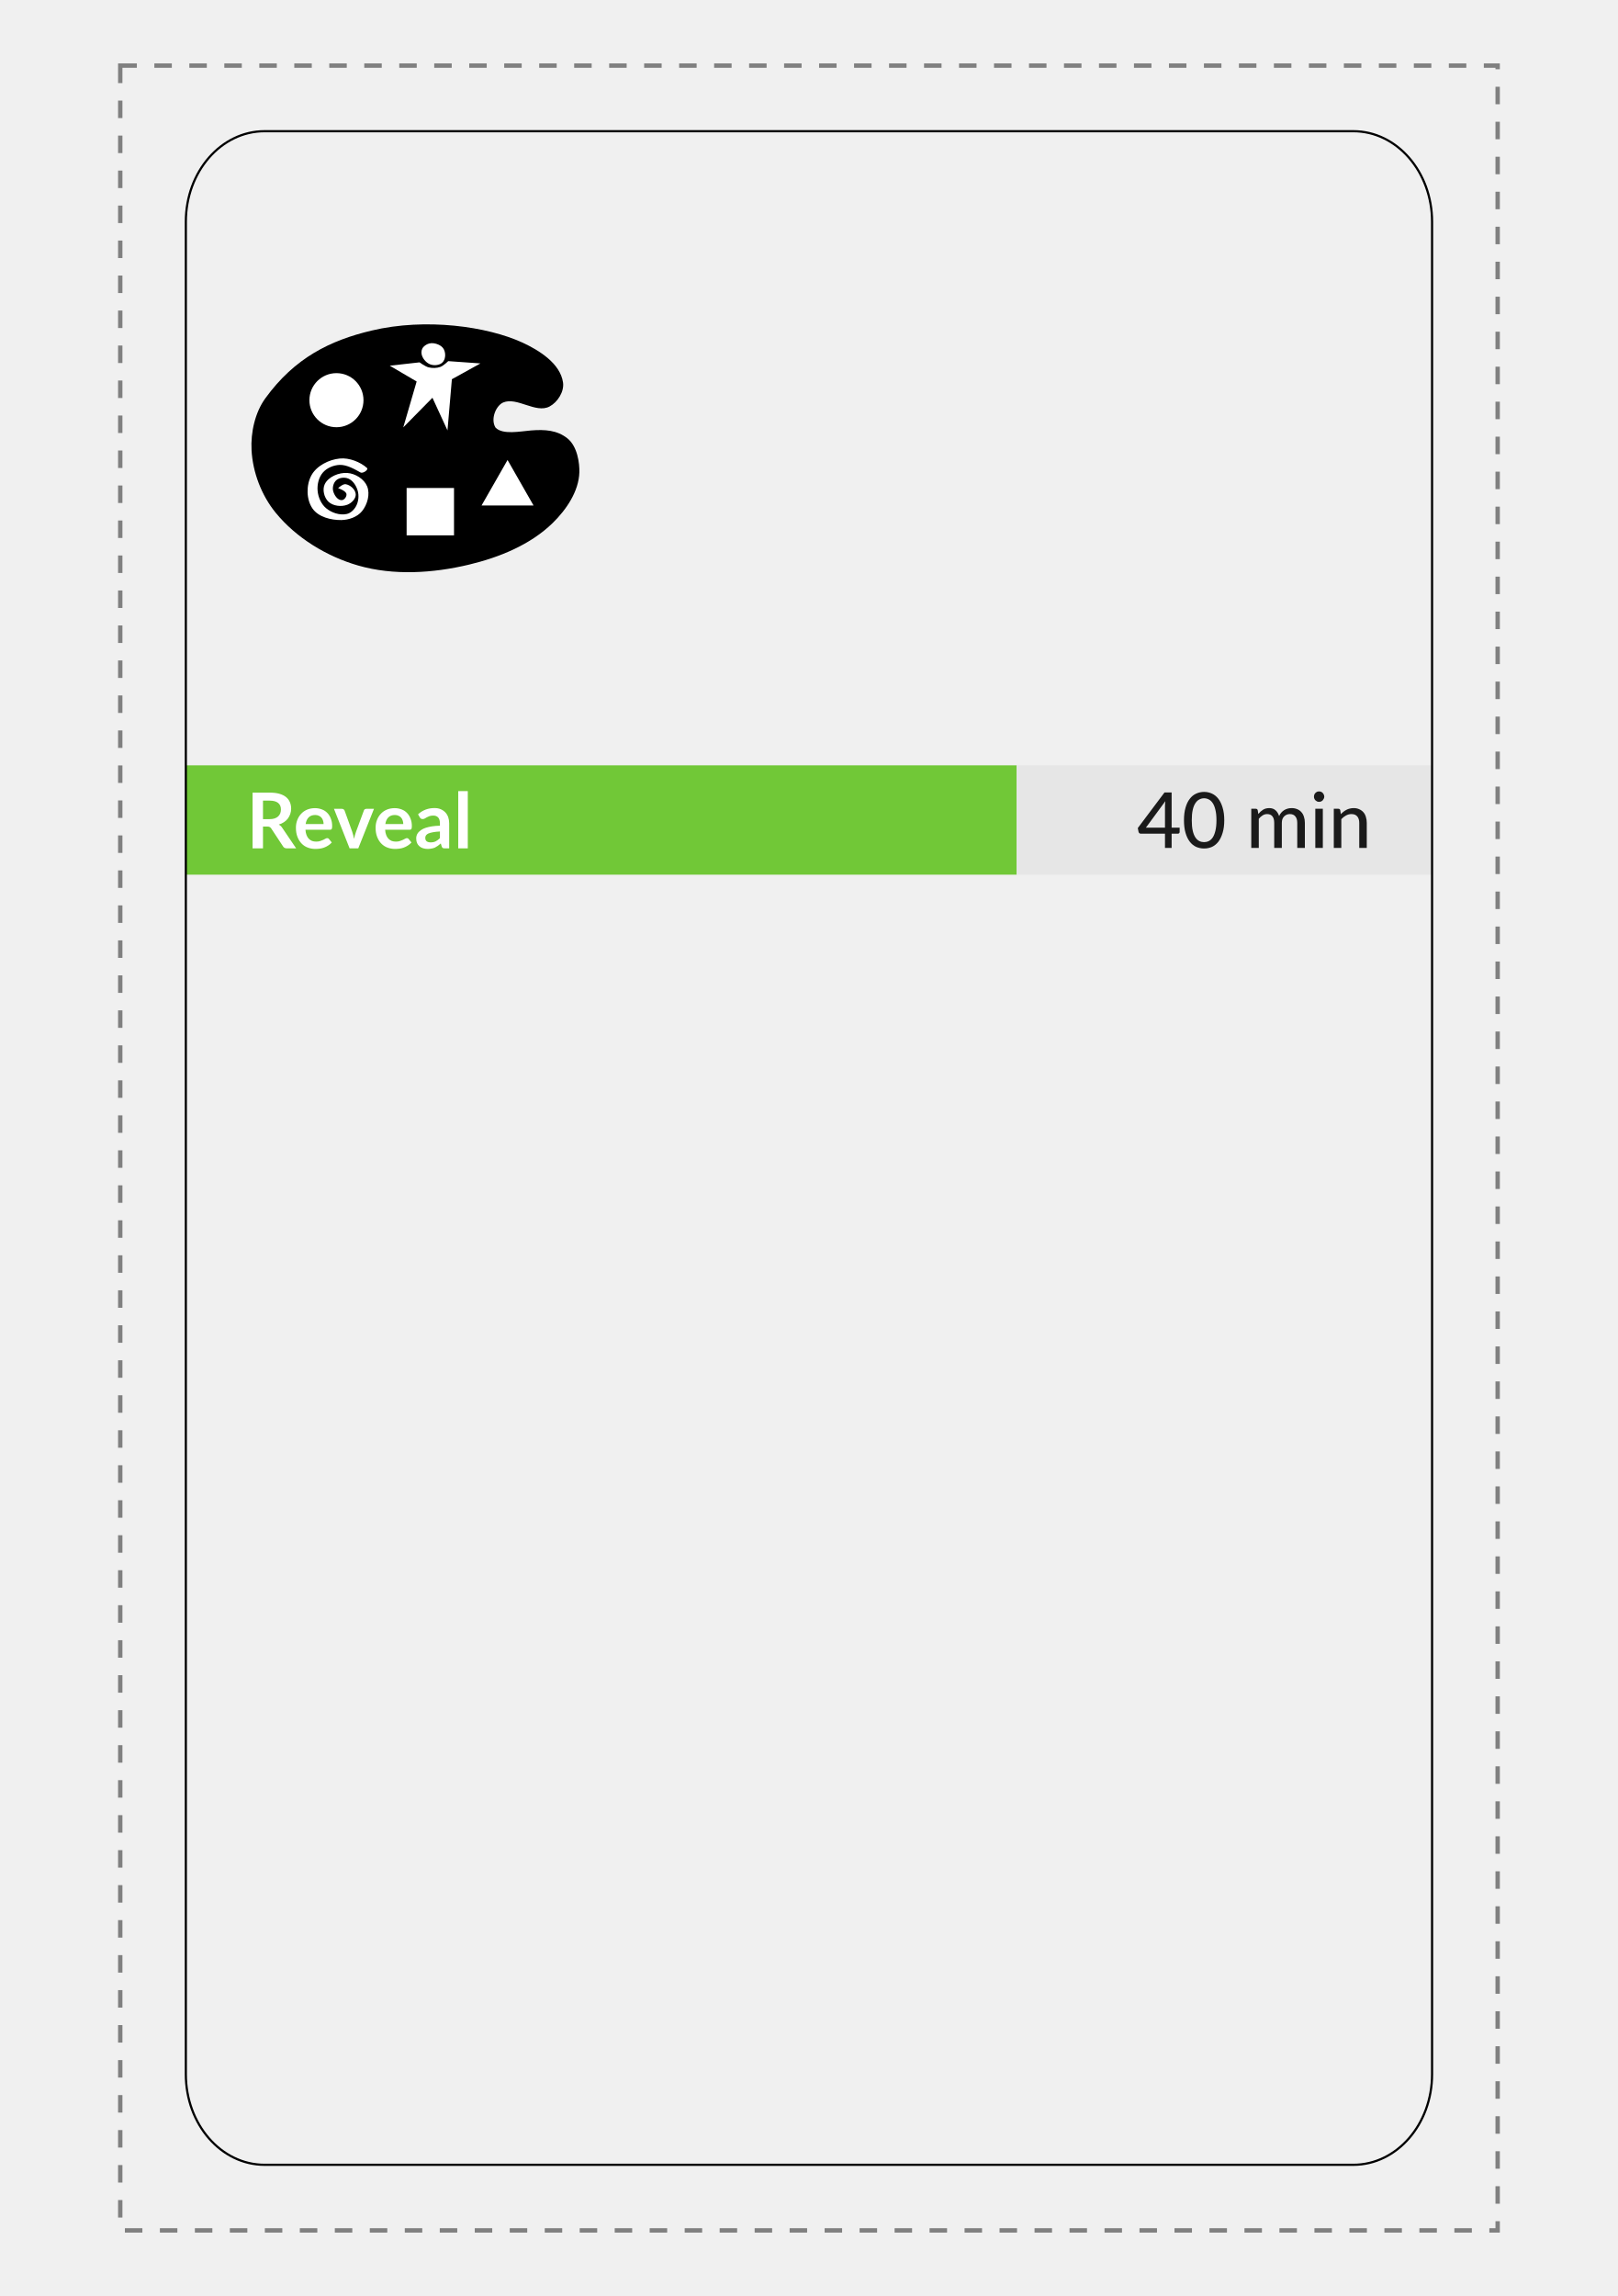
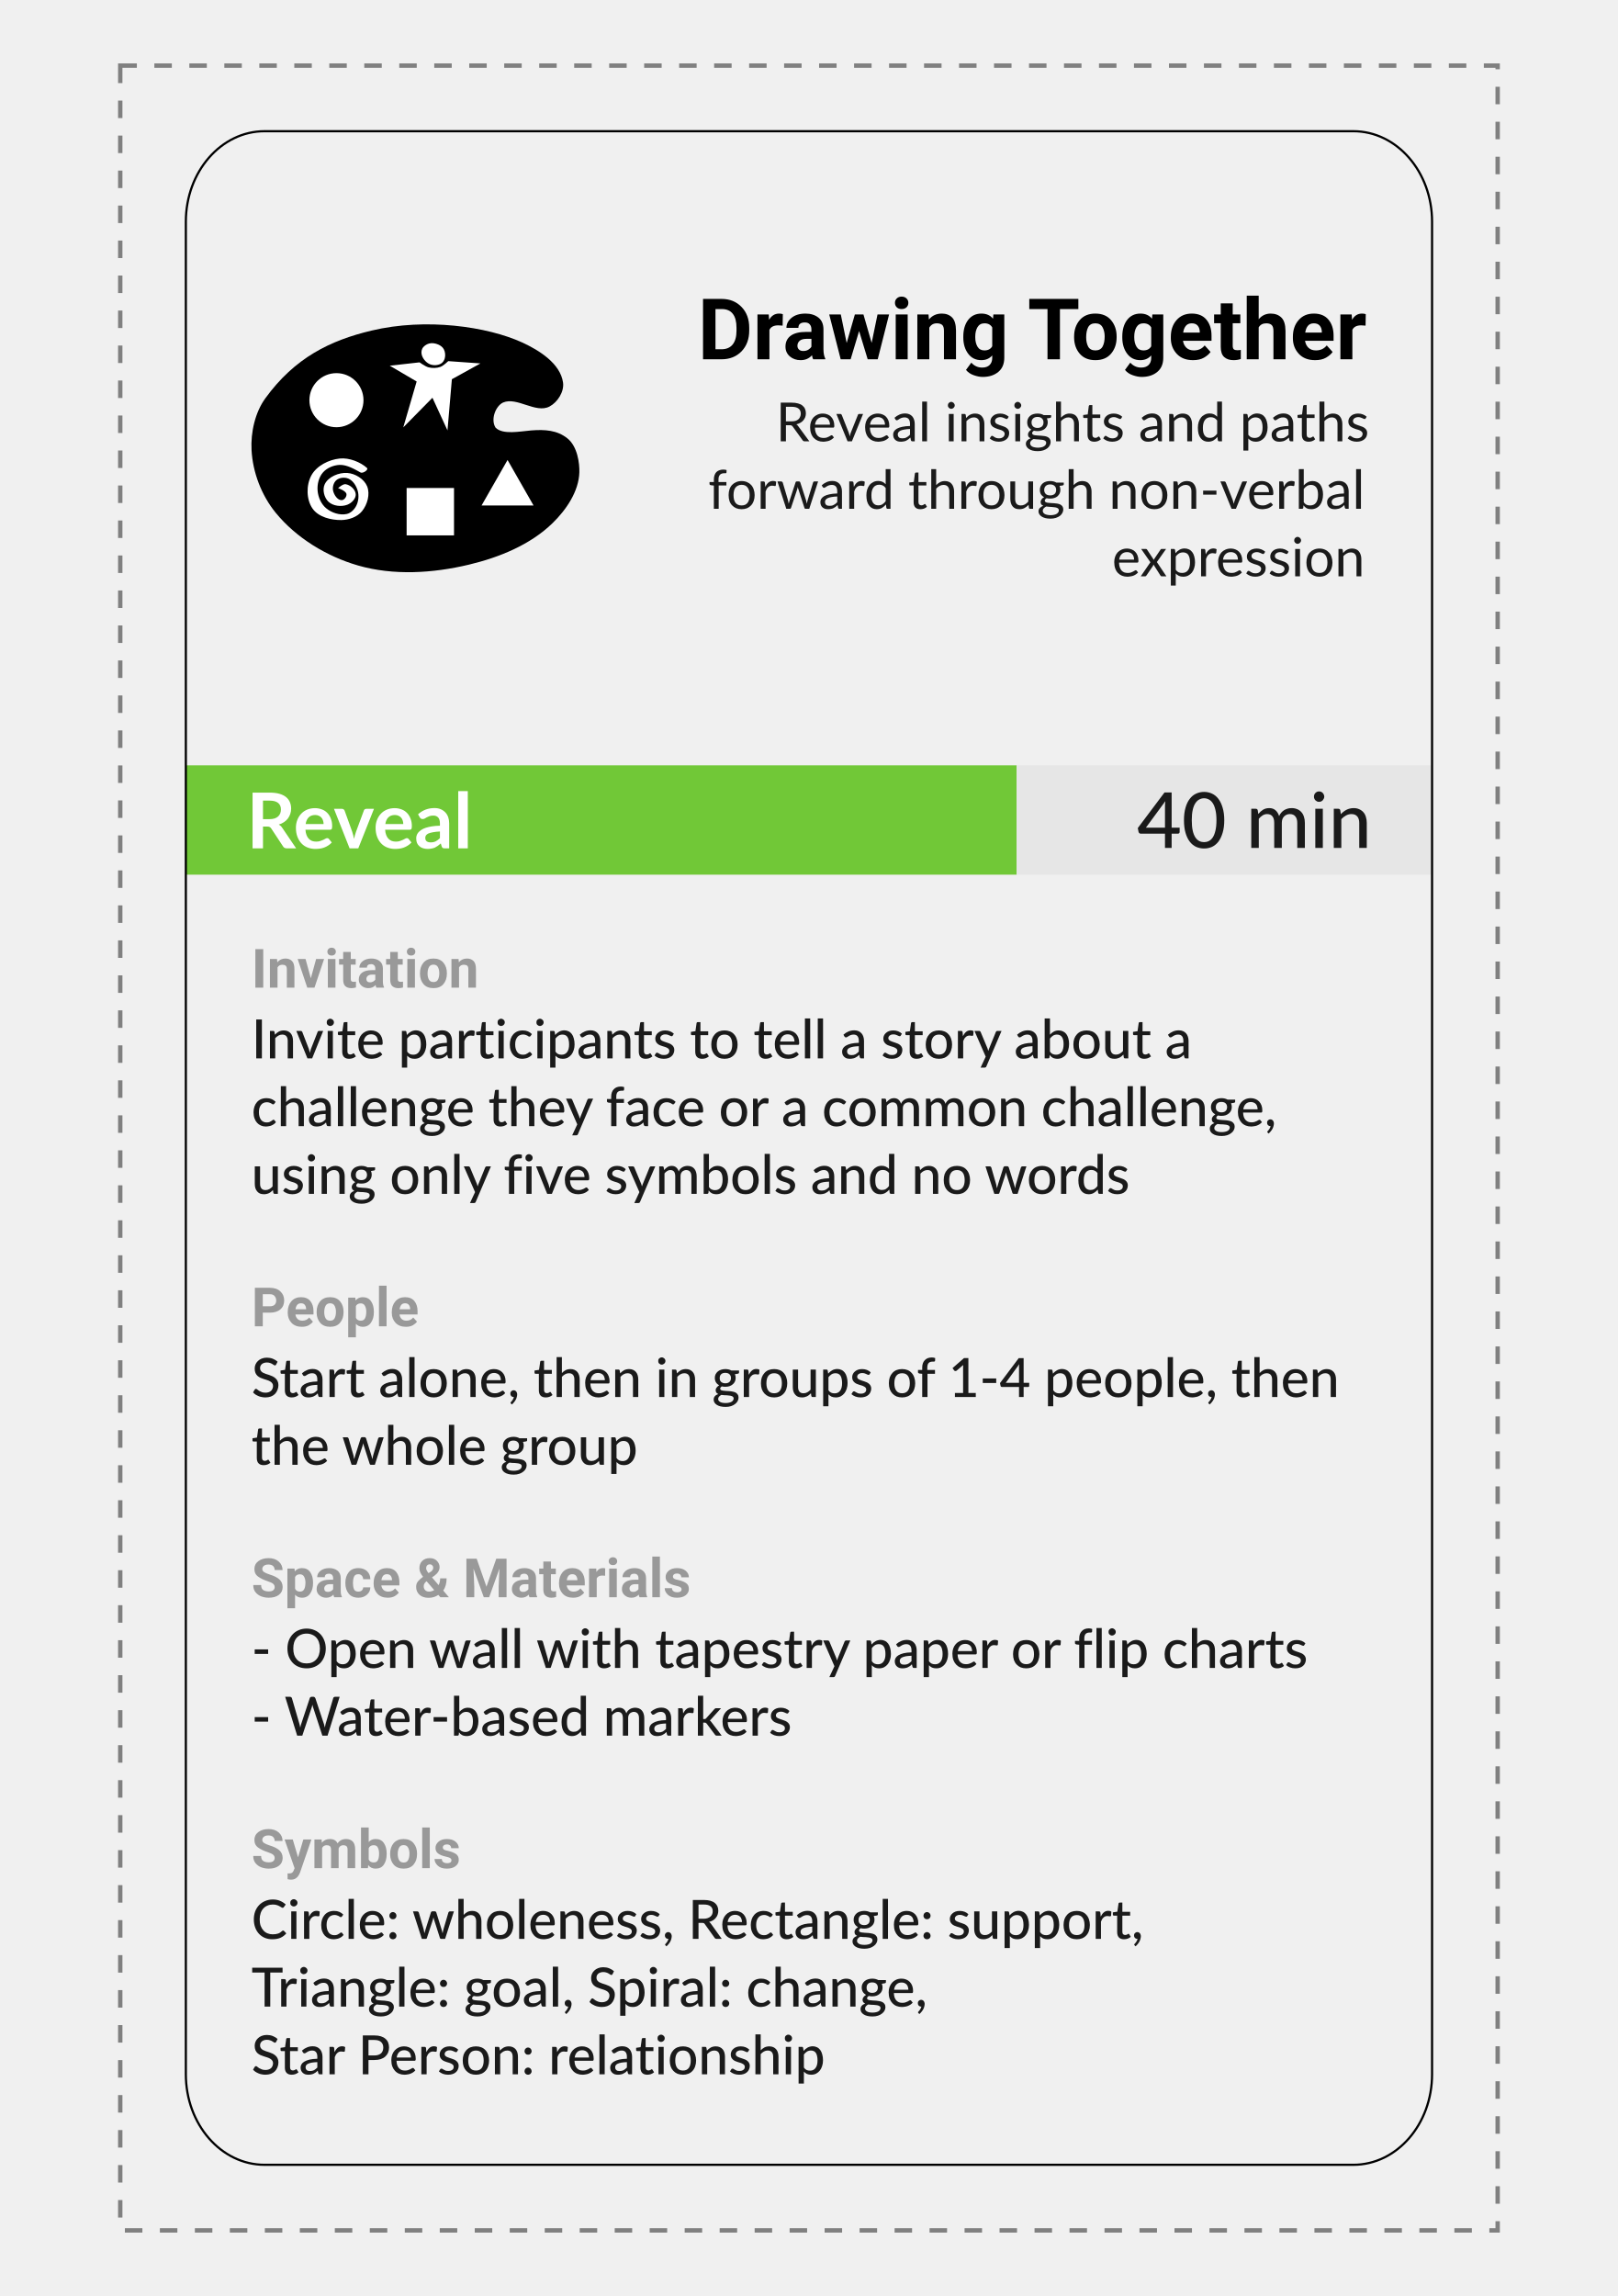
- <svg xmlns="http://www.w3.org/2000/svg" xmlns:xlink="http://www.w3.org/1999/xlink" width="74mm" height="105mm" viewBox="0 0 262.205 372.047" id="svg2" version="1.1" enable-background="new">
+ <svg xmlns="http://www.w3.org/2000/svg" width="74mm" height="105mm" viewBox="0 0 262.205 372.047" id="svg2" version="1.1" enable-background="new">
  <defs id="defs4" />
  <g id="layer1" transform="translate(0,-680.315)" style="display:inline">
-     <path style="fill:none;fill-rule:evenodd;stroke:#808080;stroke-width:0.709;stroke-linecap:butt;stroke-linejoin:miter;stroke-miterlimit:4;stroke-dasharray:2.835, 2.835;stroke-dashoffset:0;stroke-opacity:1" d="m 19.488,690.945 0,350.787 223.228,0 0,-350.787 z" id="path3350" transform="translate(4.3385302e-7,8.6660179e-6)" />
+     <path style="fill:none;fill-rule:evenodd;stroke:#808080;stroke-width:0.709;stroke-linecap:butt;stroke-linejoin:miter;stroke-miterlimit:4;stroke-dasharray:2.835, 2.835;stroke-dashoffset:0;stroke-opacity:1" d="M 19.488,690.945 V 1041.732 H 242.717 V 690.945 Z" id="path3350" transform="translate(4.3385302e-7)" />
  </g>
  <g id="layer6" style="display:inline">
-     <path style="fill:none;fill-rule:evenodd;stroke:none;stroke-width:1px;stroke-linecap:butt;stroke-linejoin:miter;stroke-opacity:1" d="m 40.748,31.89 0,81.496 53.15,0 0,-81.496 -53.15,0" id="path4275" />
+     <path style="fill:none;fill-rule:evenodd;stroke:none;stroke-width:1px;stroke-linecap:butt;stroke-linejoin:miter;stroke-opacity:1" d="M 40.748,31.89 V 113.386 H 93.898 V 31.89 H 40.748" id="path4275" />
    <g transform="matrix(1.052638,0,0,1.052638,-214.8344,-13.0862)" id="layer21">
      <g id="g1064">
        <path style="fill:#000000;fill-opacity:1;stroke:none;stroke-width:0.265px;stroke-linecap:butt;stroke-linejoin:miter;stroke-opacity:1" d="m 281.546,74.395 c 2.128,-0.915 5.032,1.73 7.147,0.615 1.249,-0.659 2.281,-2.29 2.084,-3.688 -0.41,-2.906 -3.616,-4.945 -6.284,-6.168 -5.348,-2.451 -14.793,-3.837 -23.216,-1.83 -6.342,1.511 -11.791,4.162 -16.34,10.429 -1.566,2.157 -2.265,5.226 -2.117,7.971 0.185,3.432 1.531,6.96 3.704,9.624 3.178,3.896 7.87,6.742 12.7,8.136 5.466,1.578 11.533,1.19 17.066,-0.132 4.67,-1.117 9.465,-3.058 12.898,-6.416 2.101,-2.055 4.015,-4.867 4.101,-7.805 0.039,-1.35 -0.275,-3.968 -1.844,-5.221 -1.572,-1.256 -3.455,-1.386 -5.563,-1.219 -1.697,0.134 -4.379,0.715 -5.498,-0.433 -0.796,-1.273 0.027,-3.341 1.16,-3.862 z" id="path1043" />
        <circle style="fill:#ffffff;fill-opacity:1;stroke:none;stroke-width:0.6;stroke-linecap:round;stroke-miterlimit:4;stroke-dasharray:none;stroke-opacity:1" id="path1045" cx="255.891" cy="74.035" r="4.163" />
        <rect style="fill:#ffffff;fill-opacity:1;stroke:none;stroke-width:0.6;stroke-linecap:round;stroke-miterlimit:4;stroke-dasharray:none;stroke-opacity:1" id="rect1047" width="7.296" height="7.296" x="266.695" y="87.552" />
        <path style="fill:#ffffff;fill-opacity:1;stroke:none;stroke-width:0.265px;stroke-linecap:butt;stroke-linejoin:miter;stroke-opacity:1" d="m 278.234,90.241 4,-7 4,7 z" id="path1049" />
        <path style="fill:#ffffff;fill-opacity:1;stroke:none;stroke-width:0.265px;stroke-linecap:butt;stroke-linejoin:miter;stroke-opacity:1" d="m 260.591,84.465 c -1.006,-0.9 -2.717,-1.599 -4.186,-1.45 -1.687,0.171 -3.562,1.108 -4.373,2.596 -0.818,1.5 -0.798,3.726 0.187,5.122 0.914,1.295 2.835,1.774 4.42,1.754 1.152,-0.015 2.45,-0.465 3.181,-1.356 0.827,-1.01 1.288,-2.626 0.795,-3.835 -0.465,-1.139 -1.836,-1.979 -3.064,-2.058 -1.287,-0.082 -2.899,0.569 -3.461,1.731 -0.399,0.824 -0.101,2.057 0.561,2.689 0.714,0.681 2.003,0.824 2.923,0.468 0.641,-0.248 1.327,-0.927 1.286,-1.614 -0.044,-0.732 -0.841,-1.438 -1.567,-1.543 -0.428,-0.062 -1.146,0.608 -1.146,0.608 0,0 1.209,0.392 1.286,0.912 0.058,0.39 -0.331,0.919 -0.725,0.935 -0.656,0.028 -1.19,-0.809 -1.333,-1.45 -0.125,-0.558 0.076,-1.27 0.514,-1.637 0.47,-0.393 1.258,-0.468 1.824,-0.234 0.729,0.301 1.232,1.113 1.45,1.871 0.216,0.753 0.129,1.644 -0.234,2.339 -0.295,0.564 -0.829,1.102 -1.45,1.239 -1.075,0.237 -2.336,-0.182 -3.181,-0.889 -0.77,-0.644 -1.228,-1.712 -1.31,-2.713 -0.079,-0.964 0.184,-2.053 0.819,-2.783 0.618,-0.711 1.631,-1.132 2.572,-1.169 1.143,-0.045 2.351,0.693 3.227,1.169 0.354,0.192 1.282,-0.433 0.982,-0.702 z" id="path1051" />
        <path style="fill:#ffffff;fill-opacity:1;stroke:none;stroke-width:0.265px;stroke-linecap:butt;stroke-linejoin:miter;stroke-opacity:1" d="m 269.08,67.23 c -0.136,-0.349 -0.147,-0.789 0.023,-1.123 0.2,-0.392 0.628,-0.679 1.052,-0.795 0.462,-0.126 0.988,-0.028 1.427,0.164 0.339,0.148 0.671,0.396 0.842,0.725 0.217,0.417 0.265,0.95 0.14,1.403 -0.09,0.328 -0.309,0.657 -0.608,0.819 -0.481,0.259 -1.128,0.293 -1.637,0.094 -0.554,-0.217 -1.022,-0.732 -1.239,-1.286 z" id="path1053" />
        <path style="fill:#ffffff;fill-opacity:1;stroke:none;stroke-width:0.265px;stroke-linecap:butt;stroke-linejoin:miter;stroke-opacity:1" d="m 268.683,68.212 -4.584,0.514 4.139,2.432 -2.058,7.063 4.49,-4.56 2.315,5.028 0.678,-7.881 4.397,-2.432 -4.958,-0.351 c 0,0 -0.742,0.724 -1.216,0.889 -0.567,0.198 -1.216,0.208 -1.801,0.07 -0.519,-0.123 -1.403,-0.772 -1.403,-0.772 z" id="path1055" />
      </g>
    </g>
  </g>
  <g id="layer9" style="display:inline">
-     <path style="fill:none;fill-rule:evenodd;stroke:none;stroke-width:1px;stroke-linecap:butt;stroke-linejoin:miter;stroke-opacity:1" d="m 109.843,113.386 111.614,0 0,-81.496 -111.614,0 z" id="path4349_dtf" />
-     <flowRoot xml:space="preserve" style="font-style:normal;font-weight:normal;line-height:0.01%;font-family:sans-serif;text-align:end;letter-spacing:0px;word-spacing:0px;text-anchor:end;fill:#000000;fill-opacity:1;stroke:none;stroke-width:1px;stroke-linecap:butt;stroke-linejoin:miter;stroke-opacity:1" id="flowRoot4357" transform="translate(-3.4125e-4,14.2959)">
-       <flowRegion id="flowRegion4359">
-         <use x="0" y="0" xlink:href="#path4349_dtf" id="use4361" width="100%" height="100%" />
-       </flowRegion>
-       <flowPara style="font-style:normal;font-variant:normal;font-weight:bold;font-stretch:normal;font-size:13.75px;line-height:1.25;font-family:Roboto;-inkscape-font-specification:'Roboto Bold';text-align:end;text-anchor:end" id="flowPara4204">Drawing Together</flowPara>
-       <flowPara id="flowPara4365" style="font-style:normal;font-variant:normal;font-weight:normal;font-stretch:normal;font-size:8.75px;line-height:125%;font-family:Lato;-inkscape-font-specification:Lato;text-align:end;letter-spacing:0px;text-anchor:end;fill:#1a1a1a">Reveal insights and paths forward through non-verbal expression</flowPara>
-     </flowRoot>
+     <path style="fill:none;fill-rule:evenodd;stroke:none;stroke-width:1px;stroke-linecap:butt;stroke-linejoin:miter;stroke-opacity:1" d="M 109.843,113.386 H 221.457 V 31.89 H 109.843 Z" id="path4349_dtf" />
+     <text xml:space="preserve" style="font-style:normal;font-weight:normal;line-height:0.01%;font-family:sans-serif;text-align:start;letter-spacing:0px;word-spacing:0px;text-anchor:start;fill:#000000;fill-opacity:1;stroke:none;stroke-width:1px;stroke-linecap:butt;stroke-linejoin:miter;stroke-opacity:1" x="-61.08" y="58.218" id="text61">
+       <tspan x="113.061" y="58.218" id="tspan55">
+         <tspan x="113.061" y="58.218" style="font-weight:bold;font-size:13.75px;line-height:1.25;font-family:Roboto;-inkscape-font-specification:'Roboto Bold';text-align:start;text-anchor:start" id="tspan53">Drawing Together</tspan>
+         <tspan dx="0" x="221.457" y="58.218" style="font-weight:bold;font-size:13.75px;line-height:1.25;font-family:Roboto;-inkscape-font-specification:'Roboto Bold';text-align:start;text-anchor:start" id="tspan54" />
+       </tspan>
+       <tspan x="125.732" y="71.512" id="tspan57">
+         <tspan x="125.732" y="71.512" style="font-size:8.75px;line-height:125%;font-family:Lato;-inkscape-font-specification:Lato;text-align:start;text-anchor:start;fill:#1a1a1a" id="tspan56">Reveal insights and paths </tspan>
+       </tspan>
+       <tspan x="114.785" y="82.449" id="tspan59">
+         <tspan x="114.785" y="82.449" style="font-size:8.75px;line-height:125%;font-family:Lato;-inkscape-font-specification:Lato;text-align:start;text-anchor:start;fill:#1a1a1a" id="tspan58">forward through non-verbal </tspan>
+       </tspan>
+       <tspan x="180.218" y="93.387" id="tspan61">
+         <tspan x="180.218" y="93.387" style="font-size:8.75px;line-height:125%;font-family:Lato;-inkscape-font-specification:Lato;text-align:start;text-anchor:start;fill:#1a1a1a" id="tspan60">expression</tspan>
+       </tspan>
+     </text>
  </g>
  <g id="layer8" style="display:inline">
    <rect style="display:inline;fill:#71c837;fill-opacity:1;stroke:none;stroke-width:1;stroke-miterlimit:4;stroke-dasharray:none;stroke-dashoffset:0;stroke-opacity:1" id="rect4178" width="134.646" height="17.717" x="30.118" y="124.016" />
    <text xml:space="preserve" style="font-style:normal;font-weight:normal;line-height:0%;font-family:sans-serif;letter-spacing:0px;word-spacing:0px;display:inline;fill:#000000;fill-opacity:1;stroke:none;stroke-width:1px;stroke-linecap:butt;stroke-linejoin:miter;stroke-opacity:1" x="39.935" y="137.468" id="text4180">
      <tspan id="tspan4182" x="39.935" y="137.468" style="font-style:normal;font-variant:normal;font-weight:bold;font-stretch:normal;font-size:12.5px;line-height:1.25;font-family:Lato;-inkscape-font-specification:'Lato Bold';fill:#ffffff">Reveal</tspan>
    </text>
    <rect y="124.016" x="164.764" height="17.717" width="67.323" id="rect4191" style="display:inline;fill:#e6e6e6;fill-opacity:1;stroke:none;stroke-width:1;stroke-miterlimit:4;stroke-dasharray:none;stroke-dashoffset:0;stroke-opacity:1" />
    <text xml:space="preserve" style="font-style:normal;font-weight:normal;line-height:0%;font-family:sans-serif;letter-spacing:0px;word-spacing:0px;fill:#1a1a1a;fill-opacity:1;stroke:none;stroke-width:1px;stroke-linecap:butt;stroke-linejoin:miter;stroke-opacity:1" x="184.268" y="137.396" id="text4193">
      <tspan id="tspan4195" x="184.268" y="137.396" style="font-style:normal;font-variant:normal;font-weight:500;font-stretch:normal;font-size:12.5px;line-height:1.25;font-family:Lato;-inkscape-font-specification:'Lato Medium';fill:#1a1a1a">40 min</tspan>
    </text>
  </g>
  <g id="layer5" style="display:inline">
    <rect style="fill:none;fill-opacity:1;stroke:#000000;stroke-width:0.354;stroke-miterlimit:4;stroke-dasharray:none;stroke-dashoffset:0;stroke-opacity:1" id="rect4187" width="201.969" height="329.528" x="30.118" y="21.26" ry="14.674" rx="12.764" />
  </g>
  <g id="layer4" style="display:inline">
-     <path style="fill:none;fill-rule:evenodd;stroke:none;stroke-width:1px;stroke-linecap:butt;stroke-linejoin:miter;stroke-opacity:1" d="m 40.748,152.362 0,187.795 180.709,0 0,-187.795 z" id="path4305_dtf" />
-     <flowRoot xml:space="preserve" style="font-style:normal;font-weight:normal;line-height:0.01%;font-family:sans-serif;letter-spacing:0px;word-spacing:0px;fill:#000000;fill-opacity:1;stroke:none;stroke-width:1px;stroke-linecap:butt;stroke-linejoin:miter;stroke-opacity:1" id="flowRoot4319" transform="matrix(1,0,0,1.006858,-0.1725149,-4.575928)">
-       <flowRegion id="flowRegion4321">
-         <use x="0" y="0" xlink:href="#path4305_dtf" id="use4323" width="100%" height="100%" transform="matrix(1,0,0,0.9931889,0.1725149,4.544761)" />
-       </flowRegion>
-       <flowPara id="flowPara4325" style="font-style:normal;font-variant:normal;font-weight:bold;font-stretch:normal;font-size:8.72px;line-height:1.25;font-family:Roboto;-inkscape-font-specification:'Roboto Bold';fill:#999999;fill-opacity:1">Invitation</flowPara>
-       <flowPara style="font-style:normal;font-variant:normal;font-weight:500;font-stretch:normal;font-size:8.72px;line-height:1.25;font-family:Lato;-inkscape-font-specification:'Lato Medium';fill:#1a1a1a;fill-opacity:1" id="flowPara4269">Invite participants to tell a story about a challenge they face or a common challenge, using only five symbols and no words </flowPara>
-       <flowPara style="font-style:normal;font-variant:normal;font-weight:500;font-stretch:normal;font-size:8.72px;line-height:1.25;font-family:Lato;-inkscape-font-specification:'Lato Medium';fill:#1a1a1a;fill-opacity:1" id="flowPara4200"> </flowPara>
-       <flowPara style="font-style:normal;font-variant:normal;font-weight:bold;font-stretch:normal;font-size:8.72px;line-height:1.25;font-family:Roboto;-inkscape-font-specification:'Roboto Bold';fill:#999999;fill-opacity:1" id="flowPara4212">People</flowPara>
-       <flowPara style="font-style:normal;font-variant:normal;font-weight:500;font-stretch:normal;font-size:8.72px;line-height:1.25;font-family:Lato;-inkscape-font-specification:'Lato Medium';fill:#1a1a1a;fill-opacity:1" id="flowPara4271">Start alone, then in groups of 1-4 people, then the whole group </flowPara>
-       <flowPara style="font-style:normal;font-variant:normal;font-weight:500;font-stretch:normal;font-size:8.72px;line-height:1.25;font-family:Lato;-inkscape-font-specification:'Lato Medium';fill:#1a1a1a;fill-opacity:1" id="flowPara4214"> </flowPara>
-       <flowPara style="font-style:normal;font-variant:normal;font-weight:bold;font-stretch:normal;font-size:8.72px;line-height:1.25;font-family:Roboto;-inkscape-font-specification:'Roboto Bold';fill:#999999;fill-opacity:1" id="flowPara4202">Space &amp; Materials</flowPara>
-       <flowPara style="font-style:normal;font-variant:normal;font-weight:500;font-stretch:normal;font-size:8.72px;line-height:1.25;font-family:Lato;-inkscape-font-specification:'Lato Medium';fill:#1a1a1a;fill-opacity:1" id="flowPara4279">- Open wall with tapestry paper or flip charts</flowPara>
-       <flowPara style="font-style:normal;font-variant:normal;font-weight:500;font-stretch:normal;font-size:8.72px;line-height:1.25;font-family:Lato;-inkscape-font-specification:'Lato Medium';fill:#1a1a1a;fill-opacity:1" id="flowPara4304">- Water-based markers</flowPara>
-       <flowPara style="font-style:normal;font-variant:normal;font-weight:500;font-stretch:normal;font-size:8.72px;line-height:1.25;font-family:Lato;-inkscape-font-specification:'Lato Medium';fill:#1a1a1a;fill-opacity:1" id="flowPara4205"> </flowPara>
-       <flowPara style="font-style:normal;font-variant:normal;font-weight:bold;font-stretch:normal;font-size:8.72px;line-height:1.25;font-family:Roboto;-inkscape-font-specification:'Roboto Bold';fill:#999999;fill-opacity:1" id="flowPara4207">Symbols</flowPara>
-       <flowPara style="font-style:normal;font-variant:normal;font-weight:500;font-stretch:normal;font-size:8.72px;line-height:1.25;font-family:Lato;-inkscape-font-specification:'Lato Medium';text-align:start;text-anchor:start;fill:#1a1a1a;fill-opacity:1" id="flowPara4286">Circle: wholeness, Rectangle: support,</flowPara>
-       <flowPara style="font-style:normal;font-variant:normal;font-weight:500;font-stretch:normal;font-size:8.72px;line-height:1.25;font-family:Lato;-inkscape-font-specification:'Lato Medium';fill:#1a1a1a;fill-opacity:1" id="flowPara4288">Triangle: goal, Spiral: change,</flowPara>
-       <flowPara style="font-style:normal;font-variant:normal;font-weight:500;font-stretch:normal;font-size:8.72px;line-height:1.25;font-family:Lato;-inkscape-font-specification:'Lato Medium';fill:#1a1a1a;fill-opacity:1" id="flowPara4298">Star Person: relationship   </flowPara>
-       <flowPara style="font-style:normal;font-variant:normal;font-weight:500;font-stretch:normal;font-size:8.72px;line-height:1.25;font-family:Lato;-inkscape-font-specification:'Lato Medium';fill:#1a1a1a;fill-opacity:1" id="flowPara4275" />
-       <flowPara style="font-style:normal;font-variant:normal;font-weight:500;font-stretch:normal;font-size:8.72px;line-height:1.25;font-family:Lato;-inkscape-font-specification:'Lato Medium';fill:#1a1a1a;fill-opacity:1" id="flowPara4290" />
-       <flowPara style="font-style:normal;font-variant:normal;font-weight:500;font-stretch:normal;font-size:8.72px;line-height:1.25;font-family:Lato;-inkscape-font-specification:'Lato Medium';fill:#1a1a1a;fill-opacity:1" id="flowPara4292" />
-     </flowRoot>
+     <path style="fill:none;fill-rule:evenodd;stroke:none;stroke-width:1px;stroke-linecap:butt;stroke-linejoin:miter;stroke-opacity:1" d="M 40.748,152.362 V 340.157 H 221.457 V 152.362 Z" id="path4305_dtf" />
+     <text xml:space="preserve" style="font-style:normal;font-weight:normal;font-size:12.041px;line-height:0.01%;font-family:sans-serif;letter-spacing:0px;word-spacing:0px;fill:#000000;fill-opacity:1;stroke:none;stroke-width:1.003px;stroke-linecap:butt;stroke-linejoin:miter;stroke-opacity:1" x="40.887" y="159.499" id="text52" transform="scale(0.9965886,1.003423)">
+       <tspan x="40.887" y="159.499" id="tspan3" style="stroke-width:1.003px">
+         <tspan x="40.887" y="159.499" style="font-weight:bold;font-size:8.75px;line-height:1.25;font-family:Roboto;-inkscape-font-specification:'Roboto Bold';fill:#999999;stroke-width:1.003px" id="tspan1">Invitation</tspan>
+         <tspan dx="0" x="77.852" y="159.499" style="font-weight:bold;font-size:8.75px;line-height:1.25;font-family:Roboto;-inkscape-font-specification:'Roboto Bold';fill:#999999;stroke-width:1.003px" id="tspan2" />
+       </tspan>
+       <tspan x="40.887" y="170.917" id="tspan5" style="stroke-width:1.003px">
+         <tspan x="40.887" y="170.917" style="font-weight:500;font-size:8.75px;line-height:1.25;font-family:Lato;-inkscape-font-specification:'Lato Medium';fill:#1a1a1a;stroke-width:1.003px" id="tspan4">Invite participants to tell a story about a </tspan>
+       </tspan>
+       <tspan x="40.887" y="181.855" id="tspan7" style="stroke-width:1.003px">
+         <tspan x="40.887" y="181.855" style="font-weight:500;font-size:8.75px;line-height:1.25;font-family:Lato;-inkscape-font-specification:'Lato Medium';fill:#1a1a1a;stroke-width:1.003px" id="tspan6">challenge they face or a common challenge, </tspan>
+       </tspan>
+       <tspan x="40.887" y="192.792" id="tspan10" style="stroke-width:1.003px">
+         <tspan x="40.887" y="192.792" style="font-weight:500;font-size:8.75px;line-height:1.25;font-family:Lato;-inkscape-font-specification:'Lato Medium';fill:#1a1a1a;stroke-width:1.003px" id="tspan8">using only five symbols and no words </tspan>
+         <tspan dx="0" x="182.296" y="192.792" style="font-weight:500;font-size:8.75px;line-height:1.25;font-family:Lato;-inkscape-font-specification:'Lato Medium';fill:#1a1a1a;stroke-width:1.003px" id="tspan9" />
+       </tspan>
+       <tspan x="40.887" y="203.73" id="tspan13" style="stroke-width:1.003px">
+         <tspan x="40.887" y="203.73" style="font-weight:500;font-size:8.75px;line-height:1.25;font-family:Lato;-inkscape-font-specification:'Lato Medium';fill:#1a1a1a;stroke-width:1.003px" id="tspan11"> </tspan>
+         <tspan dx="0" x="42.576" y="203.73" style="font-weight:500;font-size:8.75px;line-height:1.25;font-family:Lato;-inkscape-font-specification:'Lato Medium';fill:#1a1a1a;stroke-width:1.003px" id="tspan12" />
+       </tspan>
+       <tspan x="40.887" y="214.186" id="tspan16" style="stroke-width:1.003px">
+         <tspan x="40.887" y="214.186" style="font-weight:bold;font-size:8.75px;line-height:1.25;font-family:Roboto;-inkscape-font-specification:'Roboto Bold';fill:#999999;stroke-width:1.003px" id="tspan14">People</tspan>
+         <tspan dx="0" x="68.128" y="214.186" style="font-weight:bold;font-size:8.75px;line-height:1.25;font-family:Roboto;-inkscape-font-specification:'Roboto Bold';fill:#999999;stroke-width:1.003px" id="tspan15" />
+       </tspan>
+       <tspan x="40.887" y="225.605" id="tspan18" style="stroke-width:1.003px">
+         <tspan x="40.887" y="225.605" style="font-weight:500;font-size:8.75px;line-height:1.25;font-family:Lato;-inkscape-font-specification:'Lato Medium';fill:#1a1a1a;stroke-width:1.003px" id="tspan17">Start alone, then in groups of 1-4 people, then </tspan>
+       </tspan>
+       <tspan x="40.887" y="236.542" id="tspan21" style="stroke-width:1.003px">
+         <tspan x="40.887" y="236.542" style="font-weight:500;font-size:8.75px;line-height:1.25;font-family:Lato;-inkscape-font-specification:'Lato Medium';fill:#1a1a1a;stroke-width:1.003px" id="tspan19">the whole group </tspan>
+         <tspan dx="0" x="104.482" y="236.542" style="font-weight:500;font-size:8.75px;line-height:1.25;font-family:Lato;-inkscape-font-specification:'Lato Medium';fill:#1a1a1a;stroke-width:1.003px" id="tspan20" />
+       </tspan>
+       <tspan x="40.887" y="247.48" id="tspan24" style="stroke-width:1.003px">
+         <tspan x="40.887" y="247.48" style="font-weight:500;font-size:8.75px;line-height:1.25;font-family:Lato;-inkscape-font-specification:'Lato Medium';fill:#1a1a1a;stroke-width:1.003px" id="tspan22"> </tspan>
+         <tspan dx="0" x="42.576" y="247.48" style="font-weight:500;font-size:8.75px;line-height:1.25;font-family:Lato;-inkscape-font-specification:'Lato Medium';fill:#1a1a1a;stroke-width:1.003px" id="tspan23" />
+       </tspan>
+       <tspan x="40.887" y="257.936" id="tspan27" style="stroke-width:1.003px">
+         <tspan x="40.887" y="257.936" style="font-weight:bold;font-size:8.75px;line-height:1.25;font-family:Roboto;-inkscape-font-specification:'Roboto Bold';fill:#999999;stroke-width:1.003px" id="tspan25">Space &amp; Materials</tspan>
+         <tspan dx="0" x="112.34" y="257.936" style="font-weight:bold;font-size:8.75px;line-height:1.25;font-family:Roboto;-inkscape-font-specification:'Roboto Bold';fill:#999999;stroke-width:1.003px" id="tspan26" />
+       </tspan>
+       <tspan x="40.887" y="269.355" id="tspan30" style="stroke-width:1.003px">
+         <tspan x="40.887" y="269.355" style="font-weight:500;font-size:8.75px;line-height:1.25;font-family:Lato;-inkscape-font-specification:'Lato Medium';fill:#1a1a1a;stroke-width:1.003px" id="tspan28">- Open wall with tapestry paper or flip charts</tspan>
+         <tspan dx="0" x="210.409" y="269.355" style="font-weight:500;font-size:8.75px;line-height:1.25;font-family:Lato;-inkscape-font-specification:'Lato Medium';fill:#1a1a1a;stroke-width:1.003px" id="tspan29" />
+       </tspan>
+       <tspan x="40.887" y="280.292" id="tspan33" style="stroke-width:1.003px">
+         <tspan x="40.887" y="280.292" style="font-weight:500;font-size:8.75px;line-height:1.25;font-family:Lato;-inkscape-font-specification:'Lato Medium';fill:#1a1a1a;stroke-width:1.003px" id="tspan31">- Water-based markers</tspan>
+         <tspan dx="0" x="128.658" y="280.292" style="font-weight:500;font-size:8.75px;line-height:1.25;font-family:Lato;-inkscape-font-specification:'Lato Medium';fill:#1a1a1a;stroke-width:1.003px" id="tspan32" />
+       </tspan>
+       <tspan x="40.887" y="291.23" id="tspan36" style="stroke-width:1.003px">
+         <tspan x="40.887" y="291.23" style="font-weight:500;font-size:8.75px;line-height:1.25;font-family:Lato;-inkscape-font-specification:'Lato Medium';fill:#1a1a1a;stroke-width:1.003px" id="tspan34"> </tspan>
+         <tspan dx="0" x="42.576" y="291.23" style="font-weight:500;font-size:8.75px;line-height:1.25;font-family:Lato;-inkscape-font-specification:'Lato Medium';fill:#1a1a1a;stroke-width:1.003px" id="tspan35" />
+       </tspan>
+       <tspan x="40.887" y="301.686" id="tspan39" style="stroke-width:1.003px">
+         <tspan x="40.887" y="301.686" style="font-weight:bold;font-size:8.75px;line-height:1.25;font-family:Roboto;-inkscape-font-specification:'Roboto Bold';fill:#999999;stroke-width:1.003px" id="tspan37">Symbols</tspan>
+         <tspan dx="0" x="74.926" y="301.686" style="font-weight:bold;font-size:8.75px;line-height:1.25;font-family:Roboto;-inkscape-font-specification:'Roboto Bold';fill:#999999;stroke-width:1.003px" id="tspan38" />
+       </tspan>
+       <tspan x="40.887" y="313.105" id="tspan42" style="stroke-width:1.003px">
+         <tspan x="40.887" y="313.105" style="font-weight:500;font-size:8.75px;line-height:1.25;font-family:Lato;-inkscape-font-specification:'Lato Medium';fill:#1a1a1a;stroke-width:1.003px" id="tspan40">Circle: wholeness, Rectangle: support,</tspan>
+         <tspan dx="0" x="185.192" y="313.105" style="font-weight:500;font-size:8.75px;line-height:1.25;font-family:Lato;-inkscape-font-specification:'Lato Medium';fill:#1a1a1a;stroke-width:1.003px" id="tspan41" />
+       </tspan>
+       <tspan x="40.887" y="324.042" id="tspan45" style="stroke-width:1.003px">
+         <tspan x="40.887" y="324.042" style="font-weight:500;font-size:8.75px;line-height:1.25;font-family:Lato;-inkscape-font-specification:'Lato Medium';fill:#1a1a1a;stroke-width:1.003px" id="tspan43">Triangle: goal, Spiral: change,</tspan>
+         <tspan dx="0" x="149.964" y="324.042" style="font-weight:500;font-size:8.75px;line-height:1.25;font-family:Lato;-inkscape-font-specification:'Lato Medium';fill:#1a1a1a;stroke-width:1.003px" id="tspan44" />
+       </tspan>
+       <tspan x="40.887" y="334.98" id="tspan48" style="stroke-width:1.003px">
+         <tspan x="40.887" y="334.98" style="font-weight:500;font-size:8.75px;line-height:1.25;font-family:Lato;-inkscape-font-specification:'Lato Medium';fill:#1a1a1a;stroke-width:1.003px" id="tspan46">Star Person: relationship   </tspan>
+         <tspan dx="0" x="140.007" y="334.98" style="font-weight:500;font-size:8.75px;line-height:1.25;font-family:Lato;-inkscape-font-specification:'Lato Medium';fill:#1a1a1a;stroke-width:1.003px" id="tspan47" />
+       </tspan>
+       <tspan x="40.887" y="341.211" id="tspan50" style="stroke-width:1.003px">
+         <tspan x="40.887" y="341.211" style="font-weight:500;font-size:8.75px;line-height:1.25;font-family:Lato;-inkscape-font-specification:'Lato Medium';fill:#1a1a1a;stroke-width:1.003px" id="tspan49" />
+       </tspan>
+       <tspan x="40.887" y="341.211" id="tspan52" style="stroke-width:1.003px">
+         <tspan x="40.887" y="341.212" style="font-weight:500;font-size:8.75px;line-height:1.25;font-family:Lato;-inkscape-font-specification:'Lato Medium';fill:#1a1a1a;stroke-width:1.003px" id="tspan51" />
+       </tspan>
+     </text>
  </g>
</svg>
